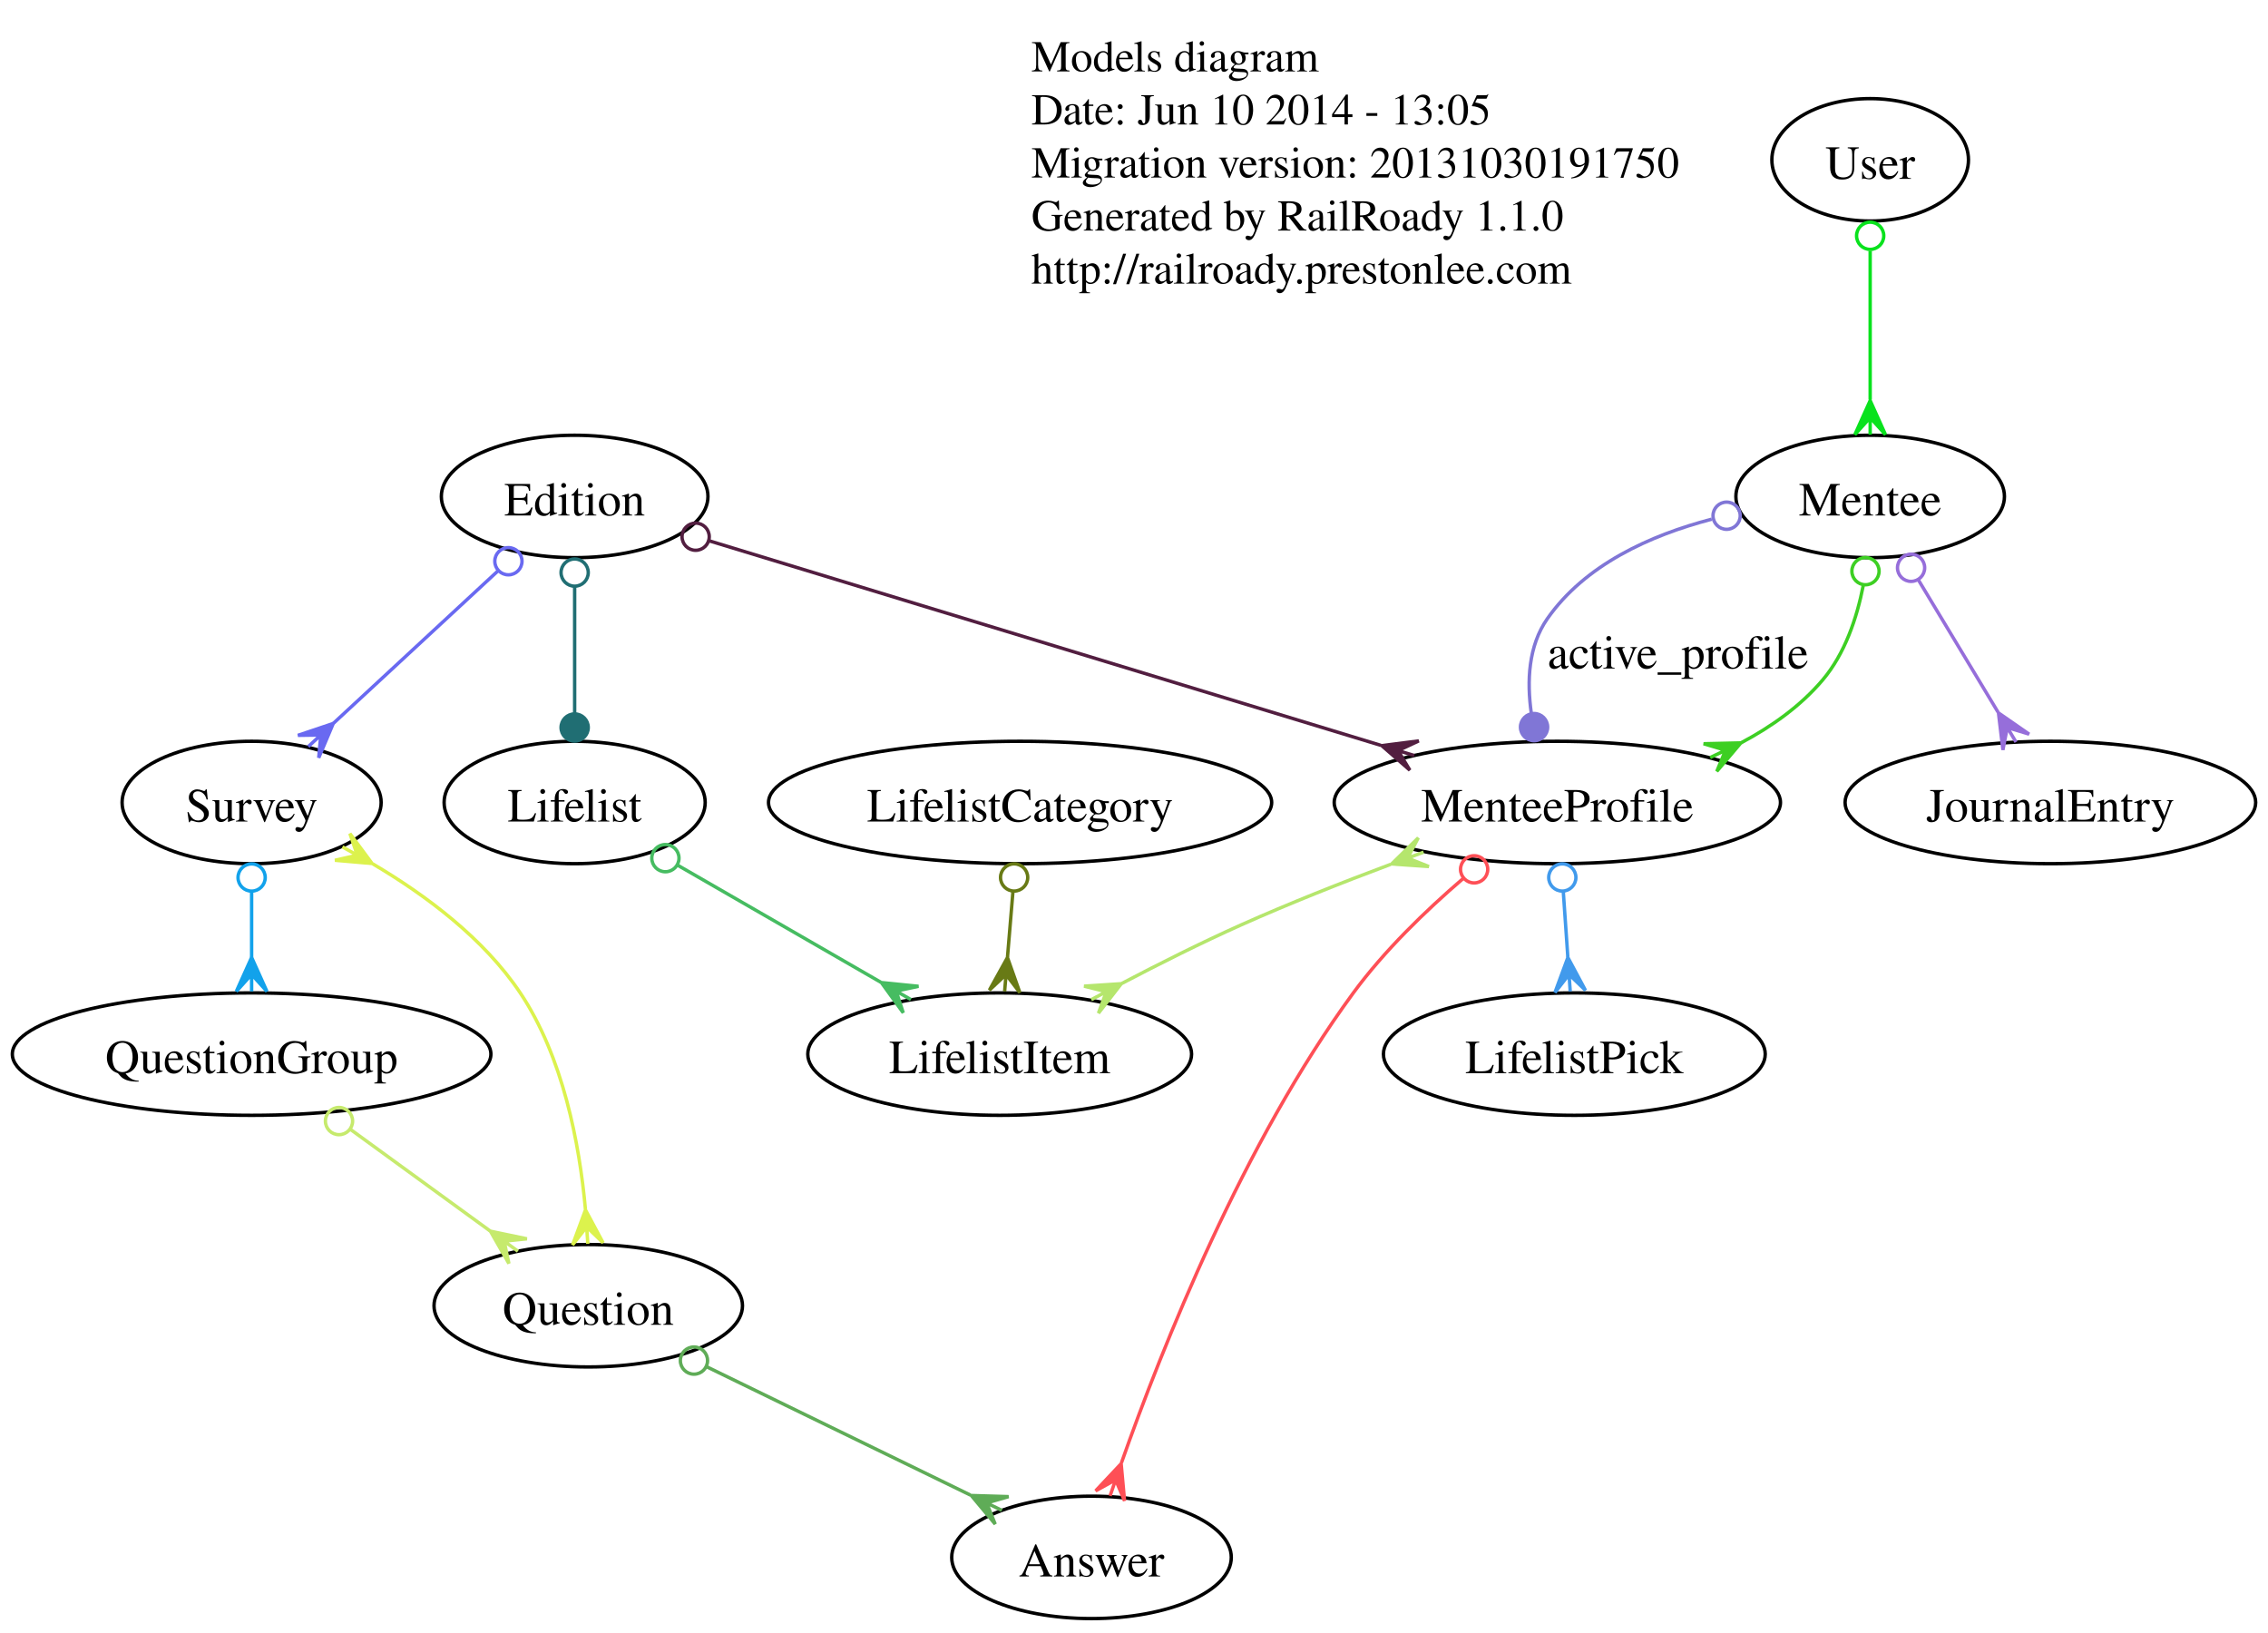
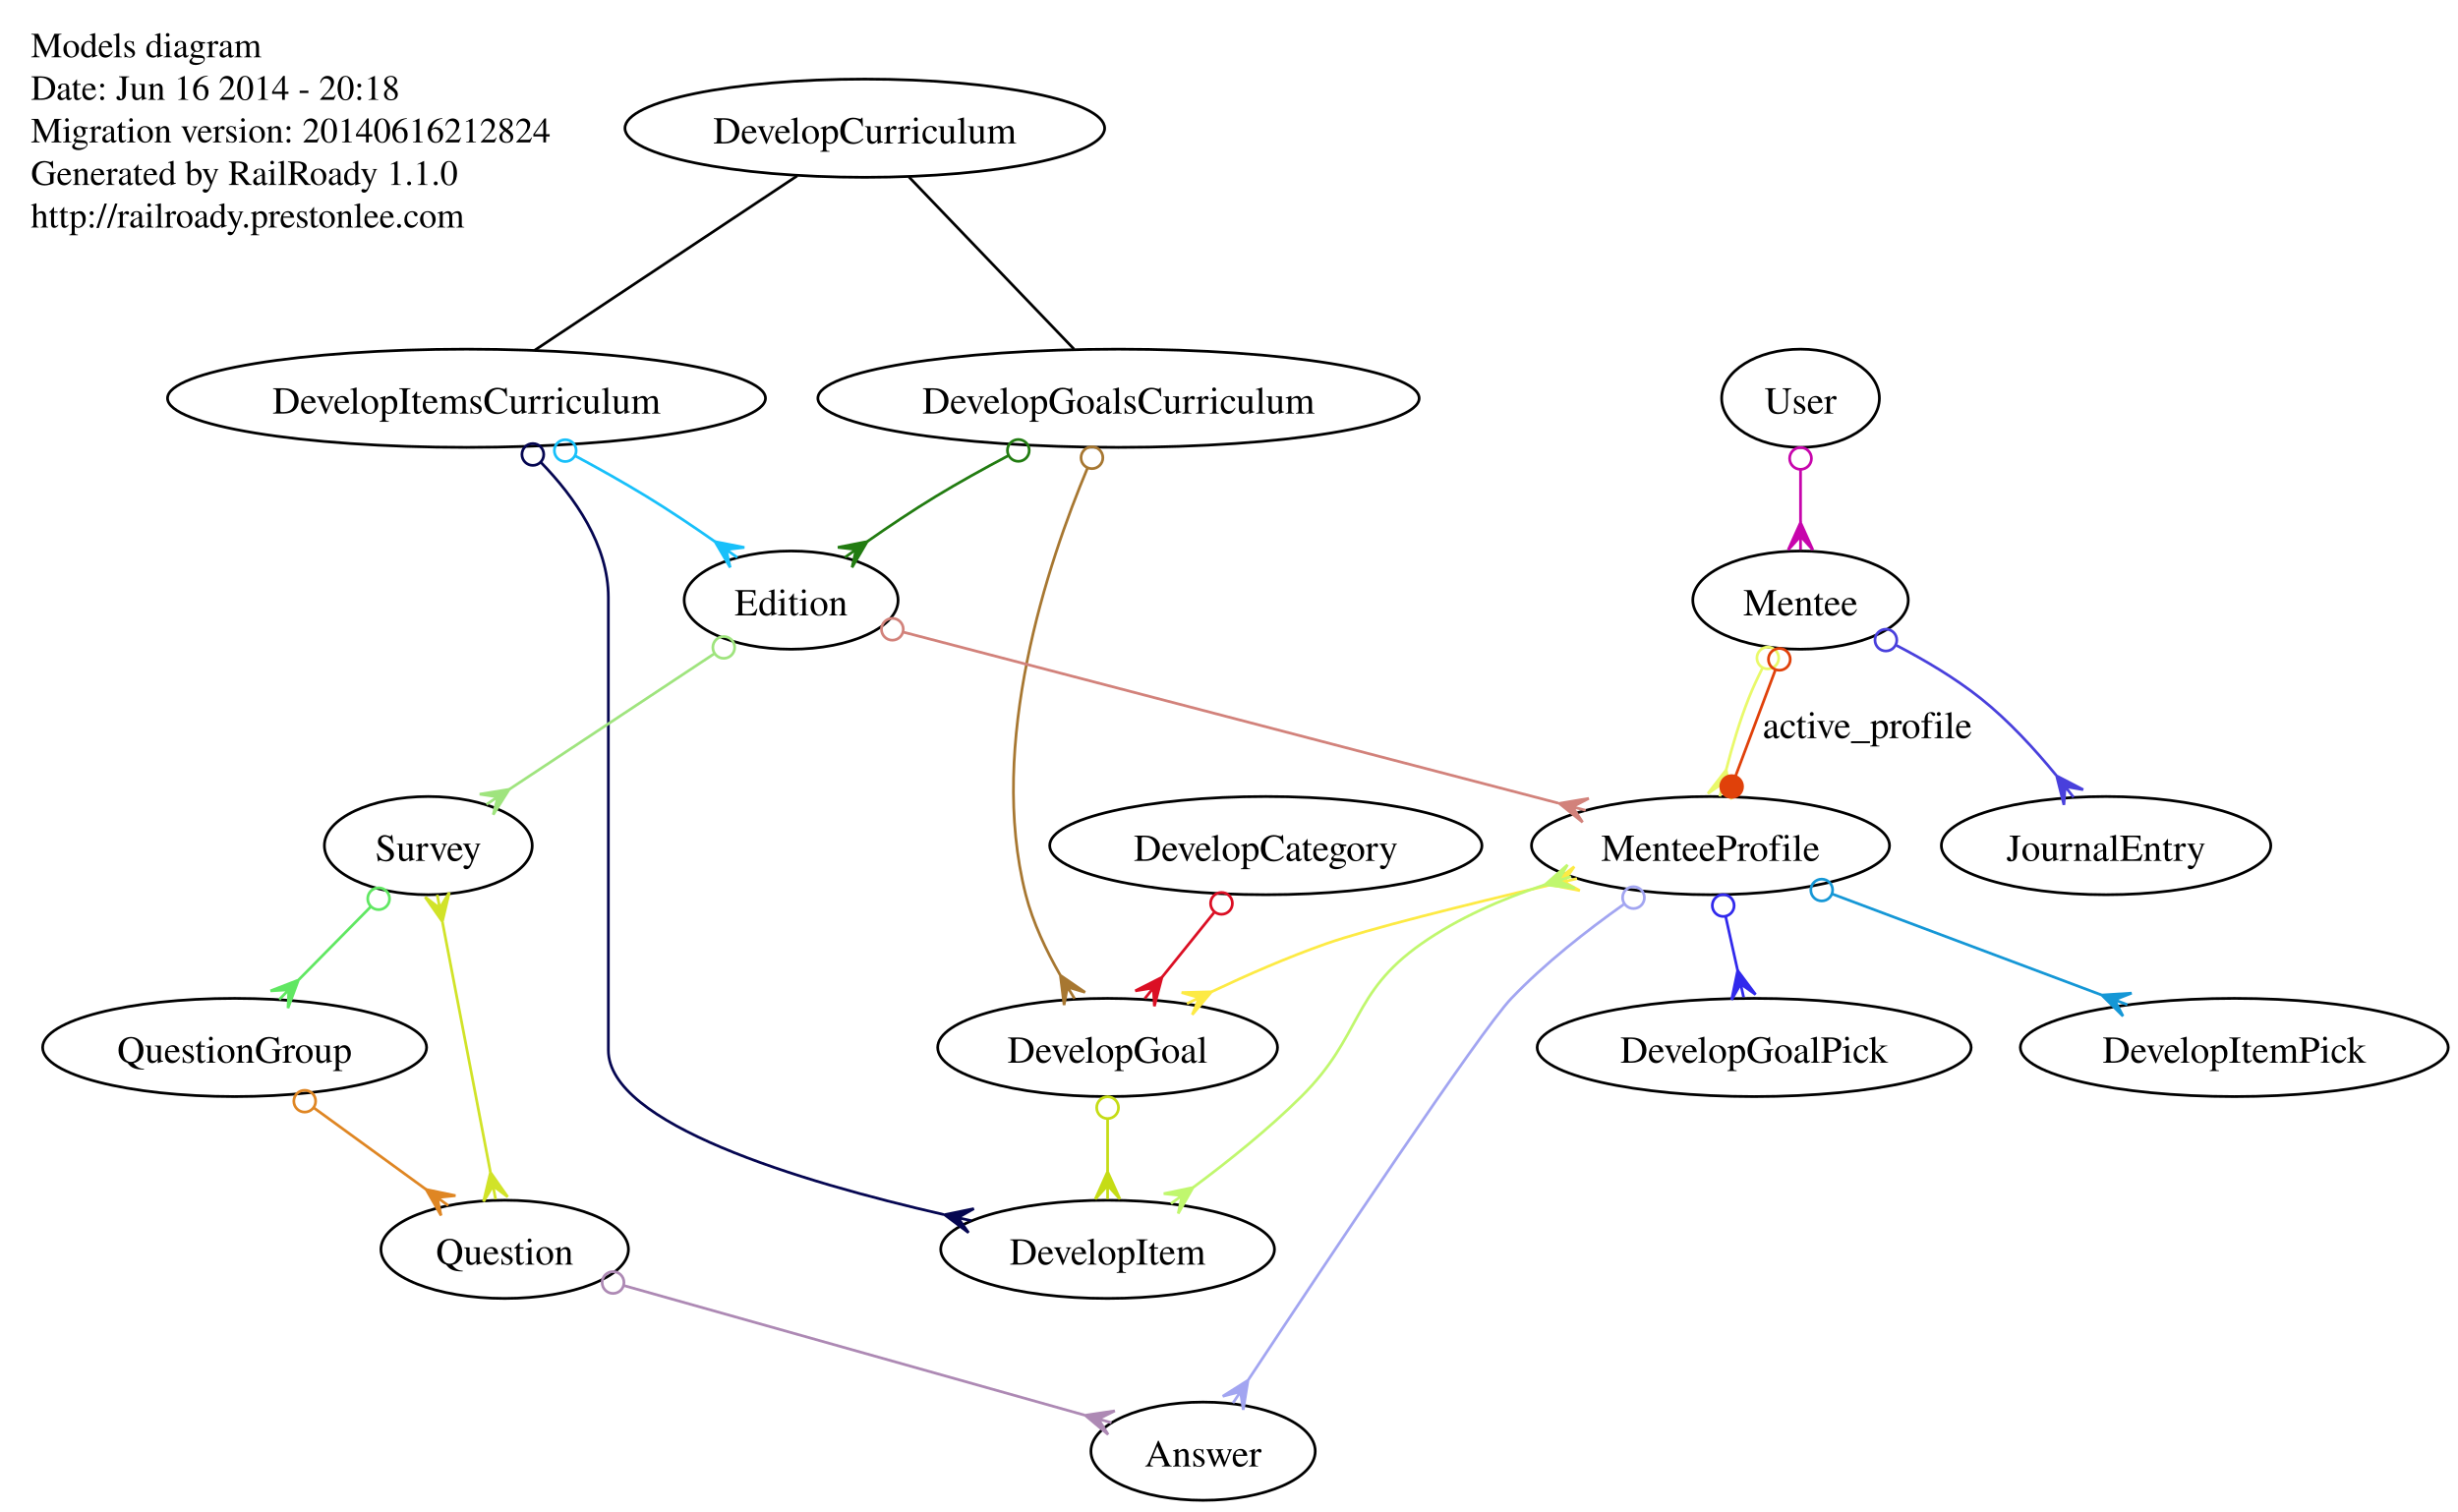
- <svg xmlns="http://www.w3.org/2000/svg" width="667pt" height="480pt" viewBox="0.00 0.00 667.00 480.00">
-   <g id="graph1" class="graph" transform="scale(1 1) rotate(0) translate(4 476)">
-     <polygon fill="white" stroke="white" points="-4,5 -4,-476 664,-476 664,5 -4,5" />
+ <svg xmlns="http://www.w3.org/2000/svg" width="901pt" height="554pt" viewBox="0.00 0.00 901.00 554.00">
+   <g id="graph1" class="graph" transform="scale(1 1) rotate(0) translate(4 550)">
+     <polygon fill="white" stroke="white" points="-4,5 -4,-550 898,-550 898,5 -4,5" />
    <g id="node1" class="node">
-       <text text-anchor="start" x="299.312" y="-455" font-family="Times,serif" font-size="13.00">Models diagram</text>
-       <text text-anchor="start" x="299.312" y="-439.4" font-family="Times,serif" font-size="13.00">Date: Jun 10 2014 - 13:05</text>
-       <text text-anchor="start" x="299.312" y="-423.8" font-family="Times,serif" font-size="13.00">Migration version: 20131030191750</text>
-       <text text-anchor="start" x="299.312" y="-408.2" font-family="Times,serif" font-size="13.00">Generated by RailRoady 1.1.0</text>
-       <text text-anchor="start" x="299.312" y="-392.6" font-family="Times,serif" font-size="13.00">http://railroady.prestonlee.com</text>
+       <text text-anchor="start" x="7.312" y="-529" font-family="Times,serif" font-size="13.00">Models diagram</text>
+       <text text-anchor="start" x="7.312" y="-513.4" font-family="Times,serif" font-size="13.00">Date: Jun 16 2014 - 20:18</text>
+       <text text-anchor="start" x="7.312" y="-497.8" font-family="Times,serif" font-size="13.00">Migration version: 20140616212824</text>
+       <text text-anchor="start" x="7.312" y="-482.2" font-family="Times,serif" font-size="13.00">Generated by RailRoady 1.1.0</text>
+       <text text-anchor="start" x="7.312" y="-466.6" font-family="Times,serif" font-size="13.00">http://railroady.prestonlee.com</text>
    </g>
    <g id="node2" class="node">
-       <ellipse fill="none" stroke="black" cx="317" cy="-18" rx="41.11" ry="18" />
-       <text text-anchor="middle" x="317" y="-12.4" font-family="Times,serif" font-size="14.00">Answer</text>
+       <ellipse fill="none" stroke="black" cx="437" cy="-18" rx="41.11" ry="18" />
+       <text text-anchor="middle" x="437" y="-12.4" font-family="Times,serif" font-size="14.00">Answer</text>
    </g>
    <g id="node3" class="node">
-       <ellipse fill="none" stroke="black" cx="165" cy="-330" rx="39.205" ry="18" />
-       <text text-anchor="middle" x="165" y="-324.4" font-family="Times,serif" font-size="14.00">Edition</text>
+       <ellipse fill="none" stroke="black" cx="460" cy="-240" rx="79.224" ry="18" />
+       <text text-anchor="middle" x="460" y="-234.4" font-family="Times,serif" font-size="14.00">DevelopCategory</text>
    </g>
    <g id="node5" class="node">
-       <ellipse fill="none" stroke="black" cx="165" cy="-240" rx="38.392" ry="18" />
-       <text text-anchor="middle" x="165" y="-234.4" font-family="Times,serif" font-size="14.00">Lifelist</text>
+       <ellipse fill="none" stroke="black" cx="402" cy="-166" rx="62.284" ry="18" />
+       <text text-anchor="middle" x="402" y="-160.4" font-family="Times,serif" font-size="14.00">DevelopGoal</text>
    </g>
    <g id="edge2" class="edge">
-       <path fill="none" stroke="#206e73" d="M165,-303.462C165,-291.712 165,-277.816 165,-266.118" />
-       <ellipse fill="none" stroke="#206e73" cx="165" cy="-307.614" rx="4" ry="4" />
-       <ellipse fill="#206e73" stroke="#206e73" cx="165" cy="-262.05" rx="4" ry="4" />
+       <path fill="none" stroke="#db0f24" d="M441.024,-215.444C434.941,-207.893 428.188,-199.509 422.032,-191.867" />
+       <ellipse fill="none" stroke="#db0f24" cx="443.745" cy="-218.822" rx="4" ry="4" />
+       <polygon fill="#db0f24" stroke="#db0f24" points="421.92,-191.728 419.151,-181.118 418.783,-187.834 415.647,-183.941 415.647,-183.941 415.647,-183.941 418.783,-187.834 412.142,-186.764 421.92,-191.728 421.92,-191.728" />
+     </g>
+     <g id="node4" class="node">
+       <ellipse fill="none" stroke="black" cx="313" cy="-503" rx="87.911" ry="18" />
+       <text text-anchor="middle" x="313" y="-497.4" font-family="Times,serif" font-size="14.00">DevelopCurriculum</text>
+     </g>
+     <g id="node7" class="node">
+       <ellipse fill="none" stroke="black" cx="406" cy="-404" rx="110.205" ry="18" />
+       <text text-anchor="middle" x="406" y="-398.4" font-family="Times,serif" font-size="14.00">DevelopGoalsCurriculum</text>
+     </g>
+     <g id="edge10" class="edge">
+       <path fill="none" stroke="black" d="M329.199,-485.104C346.165,-467.409 372.662,-439.772 389.674,-422.028" />
    </g>
    <g id="node10" class="node">
-       <ellipse fill="none" stroke="black" cx="454" cy="-240" rx="65.622" ry="18" />
-       <text text-anchor="middle" x="454" y="-234.4" font-family="Times,serif" font-size="14.00">MenteeProfile</text>
+       <ellipse fill="none" stroke="black" cx="167" cy="-404" rx="109.591" ry="18" />
+       <text text-anchor="middle" x="167" y="-398.4" font-family="Times,serif" font-size="14.00">DevelopItemsCurriculum</text>
+     </g>
+     <g id="edge16" class="edge">
+       <path fill="none" stroke="black" d="M288.233,-485.545C261.385,-467.708 218.783,-439.404 191.888,-421.535" />
+     </g>
+     <g id="node8" class="node">
+       <ellipse fill="none" stroke="black" cx="402" cy="-92" rx="61.172" ry="18" />
+       <text text-anchor="middle" x="402" y="-86.4" font-family="Times,serif" font-size="14.00">DevelopItem</text>
+     </g>
+     <g id="edge4" class="edge">
+       <path fill="none" stroke="#c5dc15" d="M402,-139.792C402,-133.58 402,-126.896 402,-120.579" />
+       <ellipse fill="none" stroke="#c5dc15" cx="402" cy="-143.937" rx="4" ry="4" />
+       <polygon fill="#c5dc15" stroke="#c5dc15" points="402,-120.441 406.5,-110.441 402,-115.441 402,-110.441 402,-110.441 402,-110.441 402,-115.441 397.5,-110.441 402,-120.441 402,-120.441" />
+     </g>
+     <g id="node6" class="node">
+       <ellipse fill="none" stroke="black" cx="639" cy="-166" rx="79.537" ry="18" />
+       <text text-anchor="middle" x="639" y="-160.4" font-family="Times,serif" font-size="14.00">DevelopGoalPick</text>
    </g>
    <g id="edge6" class="edge">
-       <path fill="none" stroke="#521e40" d="M204.449,-316.988C255.711,-301.379 345.352,-274.083 402.09,-256.806" />
-       <ellipse fill="none" stroke="#521e40" cx="200.581" cy="-318.166" rx="4" ry="4" />
-       <polygon fill="#521e40" stroke="#521e40" points="402.373,-256.721 413.25,-258.112 407.156,-255.264 411.939,-253.808 411.939,-253.808 411.939,-253.808 407.156,-255.264 410.628,-249.503 402.373,-256.721 402.373,-256.721" />
+       <path fill="none" stroke="#a77731" d="M394.661,-378.484C379.992,-343.482 357.898,-277.303 372,-222 374.593,-211.831 379.493,-201.515 384.592,-192.607" />
+       <ellipse fill="none" stroke="#a77731" cx="396.261" cy="-382.198" rx="4" ry="4" />
+       <polygon fill="#a77731" stroke="#a77731" points="384.693,-192.441 393.735,-186.237 387.292,-188.17 389.891,-183.898 389.891,-183.898 389.891,-183.898 387.292,-188.17 386.046,-181.559 384.693,-192.441 384.693,-192.441" />
+     </g>
+     <g id="node11" class="node">
+       <ellipse fill="none" stroke="black" cx="286" cy="-330" rx="39.205" ry="18" />
+       <text text-anchor="middle" x="286" y="-324.4" font-family="Times,serif" font-size="14.00">Edition</text>
+     </g>
+     <g id="edge8" class="edge">
+       <path fill="none" stroke="#227c11" d="M365.501,-382.91C356.649,-378.225 347.414,-373.106 339,-368 330.687,-362.955 321.928,-357.086 313.979,-351.529" />
+       <ellipse fill="none" stroke="#227c11" cx="369.276" cy="-384.881" rx="4" ry="4" />
+       <polygon fill="#227c11" stroke="#227c11" points="313.886,-351.462 308.335,-342.005 309.808,-348.569 305.73,-345.675 305.73,-345.675 305.73,-345.675 309.808,-348.569 303.126,-349.345 313.886,-351.462 313.886,-351.462" />
+     </g>
+     <g id="node9" class="node">
+       <ellipse fill="none" stroke="black" cx="815" cy="-166" rx="78.424" ry="18" />
+       <text text-anchor="middle" x="815" y="-160.4" font-family="Times,serif" font-size="14.00">DevelopItemPick</text>
+     </g>
+     <g id="edge12" class="edge">
+       <path fill="none" stroke="#050651" d="M194.216,-380.566C206.798,-367.612 219,-350.121 219,-331 219,-331 219,-331 219,-165 219,-138.058 288.557,-116.969 341.905,-104.758" />
+       <ellipse fill="none" stroke="#050651" cx="191.314" cy="-383.395" rx="4" ry="4" />
+       <polygon fill="#050651" stroke="#050651" points="342.234,-104.684 352.974,-106.9 347.114,-103.596 351.994,-102.508 351.994,-102.508 351.994,-102.508 347.114,-103.596 351.015,-98.116 342.234,-104.684 342.234,-104.684" />
+     </g>
+     <g id="edge14" class="edge">
+       <path fill="none" stroke="#18c0fa" d="M206.877,-382.859C215.598,-378.176 224.7,-373.072 233,-368 241.298,-362.929 250.051,-357.052 258,-351.495" />
+       <ellipse fill="none" stroke="#18c0fa" cx="203.201" cy="-384.808" rx="4" ry="4" />
+       <polygon fill="#18c0fa" stroke="#18c0fa" points="258.094,-351.429 268.854,-349.315 262.172,-348.537 266.251,-345.644 266.251,-345.644 266.251,-345.644 262.172,-348.537 263.648,-341.974 258.094,-351.429 258.094,-351.429" />
+     </g>
+     <g id="node14" class="node">
+       <ellipse fill="none" stroke="black" cx="623" cy="-240" rx="65.622" ry="18" />
+       <text text-anchor="middle" x="623" y="-234.4" font-family="Times,serif" font-size="14.00">MenteeProfile</text>
+     </g>
+     <g id="edge20" class="edge">
+       <path fill="none" stroke="#d2827b" d="M327.027,-318.287C387.202,-302.573 499.565,-273.232 567.198,-255.571" />
+       <ellipse fill="none" stroke="#d2827b" cx="323.105" cy="-319.311" rx="4" ry="4" />
+       <polygon fill="#d2827b" stroke="#d2827b" points="567.572,-255.474 578.384,-257.301 572.41,-254.211 577.247,-252.947 577.247,-252.947 577.247,-252.947 572.41,-254.211 576.11,-248.593 567.572,-255.474 567.572,-255.474" />
+     </g>
+     <g id="node17" class="node">
+       <ellipse fill="none" stroke="black" cx="153" cy="-240" rx="38.093" ry="18" />
+       <text text-anchor="middle" x="153" y="-234.4" font-family="Times,serif" font-size="14.00">Survey</text>
+     </g>
+     <g id="edge18" class="edge">
+       <path fill="none" stroke="#9fe47e" d="M257.901,-310.408C235.86,-295.825 205.257,-275.576 182.792,-260.712" />
+       <ellipse fill="none" stroke="#9fe47e" cx="261.295" cy="-312.654" rx="4" ry="4" />
+       <polygon fill="#9fe47e" stroke="#9fe47e" points="182.655,-260.622 176.799,-251.351 178.486,-257.863 174.316,-255.104 174.316,-255.104 174.316,-255.104 178.486,-257.863 171.833,-258.857 182.655,-260.622 182.655,-260.622" />
+     </g>
+     <g id="node12" class="node">
+       <ellipse fill="none" stroke="black" cx="768" cy="-240" rx="60.38" ry="18" />
+       <text text-anchor="middle" x="768" y="-234.4" font-family="Times,serif" font-size="14.00">JournalEntry</text>
    </g>
    <g id="node13" class="node">
-       <ellipse fill="none" stroke="black" cx="70" cy="-240" rx="38.093" ry="18" />
-       <text text-anchor="middle" x="70" y="-234.4" font-family="Times,serif" font-size="14.00">Survey</text>
-     </g>
-     <g id="edge4" class="edge">
-       <path fill="none" stroke="#6969f1" d="M142.442,-308.104C127.859,-294.596 108.898,-277.032 94.032,-263.262" />
-       <ellipse fill="none" stroke="#6969f1" cx="145.518" cy="-310.953" rx="4" ry="4" />
-       <polygon fill="#6969f1" stroke="#6969f1" points="94.013,-263.244 89.735,-253.147 90.345,-259.846 86.677,-256.448 86.677,-256.448 86.677,-256.448 90.345,-259.846 83.619,-259.749 94.013,-263.244 94.013,-263.244" />
-     </g>
-     <g id="node4" class="node">
-       <ellipse fill="none" stroke="black" cx="599" cy="-240" rx="60.38" ry="18" />
-       <text text-anchor="middle" x="599" y="-234.4" font-family="Times,serif" font-size="14.00">JournalEntry</text>
-     </g>
-     <g id="node7" class="node">
-       <ellipse fill="none" stroke="black" cx="290" cy="-166" rx="56.436" ry="18" />
-       <text text-anchor="middle" x="290" y="-160.4" font-family="Times,serif" font-size="14.00">LifelistItem</text>
-     </g>
-     <g id="edge8" class="edge">
-       <path fill="none" stroke="#46bc61" d="M195.333,-221.528C213.348,-211.151 236.265,-197.951 255.038,-187.138" />
-       <ellipse fill="none" stroke="#46bc61" cx="191.685" cy="-223.63" rx="4" ry="4" />
-       <polygon fill="#46bc61" stroke="#46bc61" points="255.216,-187.036 266.128,-185.944 259.549,-184.54 263.882,-182.044 263.882,-182.044 263.882,-182.044 259.549,-184.54 261.635,-178.145 255.216,-187.036 255.216,-187.036" />
-     </g>
-     <g id="node6" class="node">
-       <ellipse fill="none" stroke="black" cx="296" cy="-240" rx="73.989" ry="18" />
-       <text text-anchor="middle" x="296" y="-234.4" font-family="Times,serif" font-size="14.00">LifelistCategory</text>
-     </g>
-     <g id="edge10" class="edge">
-       <path fill="none" stroke="#687a15" d="M293.899,-213.792C293.382,-207.58 292.825,-200.896 292.298,-194.579" />
-       <ellipse fill="none" stroke="#687a15" cx="294.246" cy="-217.951" rx="4" ry="4" />
-       <polygon fill="#687a15" stroke="#687a15" points="292.284,-194.406 295.938,-184.067 291.869,-189.423 291.453,-184.441 291.453,-184.441 291.453,-184.441 291.869,-189.423 286.969,-184.814 292.284,-194.406 292.284,-194.406" />
-     </g>
-     <g id="node8" class="node">
-       <ellipse fill="none" stroke="black" cx="459" cy="-166" rx="56.144" ry="18" />
-       <text text-anchor="middle" x="459" y="-160.4" font-family="Times,serif" font-size="14.00">LifelistPick</text>
-     </g>
-     <g id="node9" class="node">
-       <ellipse fill="none" stroke="black" cx="546" cy="-330" rx="39.49" ry="18" />
-       <text text-anchor="middle" x="546" y="-324.4" font-family="Times,serif" font-size="14.00">Mentee</text>
-     </g>
-     <g id="edge12" class="edge">
-       <path fill="none" stroke="#966eda" d="M560.19,-305.438C567.406,-293.457 576.188,-278.877 583.571,-266.618" />
-       <ellipse fill="none" stroke="#966eda" cx="558.033" cy="-309.021" rx="4" ry="4" />
-       <polygon fill="#966eda" stroke="#966eda" points="583.736,-266.343 592.75,-260.099 586.316,-262.06 588.896,-257.777 588.896,-257.777 588.896,-257.777 586.316,-262.06 585.041,-255.455 583.736,-266.343 583.736,-266.343" />
-     </g>
-     <g id="edge14" class="edge">
-       <path fill="none" stroke="#3dcf23" d="M543.975,-303.856C542.098,-294.245 538.572,-283.745 532,-276 525.518,-268.361 517.031,-262.317 508.048,-257.558" />
-       <ellipse fill="none" stroke="#3dcf23" cx="544.622" cy="-308.029" rx="4" ry="4" />
-       <polygon fill="#3dcf23" stroke="#3dcf23" points="507.979,-257.525 500.894,-249.155 503.467,-255.37 498.955,-253.216 498.955,-253.216 498.955,-253.216 503.467,-255.37 497.016,-257.277 507.979,-257.525 507.979,-257.525" />
-     </g>
-     <g id="edge16" class="edge">
-       <path fill="none" stroke="#8076d6" d="M499.416,-323.322C481.218,-318.569 462.096,-309.875 451.027,-294 445.483,-286.048 444.997,-275.683 446.348,-266.23" />
-       <ellipse fill="none" stroke="#8076d6" cx="503.784" cy="-324.336" rx="4" ry="4" />
-       <ellipse fill="#8076d6" stroke="#8076d6" cx="447.152" cy="-262.166" rx="4" ry="4" />
-       <text text-anchor="middle" x="489.486" y="-279.4" font-family="Times,serif" font-size="14.00">active_profile</text>
+       <ellipse fill="none" stroke="black" cx="656" cy="-330" rx="39.49" ry="18" />
+       <text text-anchor="middle" x="656" y="-324.4" font-family="Times,serif" font-size="14.00">Mentee</text>
    </g>
    <g id="edge22" class="edge">
-       <path fill="none" stroke="#fe4f56" d="M426.28,-217.623C415.264,-208.164 403.081,-196.384 394,-184 361.642,-139.875 337.839,-79.986 325.816,-45.824" />
-       <ellipse fill="none" stroke="#fe4f56" cx="429.53" cy="-220.343" rx="4" ry="4" />
-       <polygon fill="#fe4f56" stroke="#fe4f56" points="325.721,-45.549 326.721,-34.629 324.093,-40.821 322.466,-36.093 322.466,-36.093 322.466,-36.093 324.093,-40.821 318.211,-37.558 325.721,-45.549 325.721,-45.549" />
-     </g>
-     <g id="edge20" class="edge">
-       <path fill="none" stroke="#b5e66d" d="M404.982,-221.813C390.661,-216.453 375.077,-210.29 361,-204 349.4,-198.817 337.032,-192.618 325.923,-186.79" />
-       <polygon fill="#b5e66d" stroke="#b5e66d" points="405.281,-221.923 413.104,-229.608 409.972,-223.655 414.662,-225.386 414.662,-225.386 414.662,-225.386 409.972,-223.655 416.221,-221.165 405.281,-221.923 405.281,-221.923" />
-       <polygon fill="#b5e66d" stroke="#b5e66d" points="325.763,-186.705 319.045,-178.038 321.348,-184.358 316.933,-182.012 316.933,-182.012 316.933,-182.012 321.348,-184.358 314.821,-185.985 325.763,-186.705 325.763,-186.705" />
-     </g>
-     <g id="edge18" class="edge">
-       <path fill="none" stroke="#419aec" d="M455.751,-213.792C456.182,-207.58 456.646,-200.896 457.085,-194.579" />
-       <ellipse fill="none" stroke="#419aec" cx="455.462" cy="-217.947" rx="4" ry="4" />
-       <polygon fill="#419aec" stroke="#419aec" points="457.096,-194.417 462.278,-184.752 457.442,-189.429 457.789,-184.441 457.789,-184.441 457.789,-184.441 457.442,-189.429 453.3,-184.129 457.096,-194.417 457.096,-194.417" />
-     </g>
-     <g id="node11" class="node">
-       <ellipse fill="none" stroke="black" cx="169" cy="-92" rx="45.36" ry="18" />
-       <text text-anchor="middle" x="169" y="-86.4" font-family="Times,serif" font-size="14.00">Question</text>
+       <path fill="none" stroke="#4940dc" d="M691.147,-313.408C701.574,-307.997 712.688,-301.405 722,-294 732.179,-285.906 741.866,-275.349 749.702,-265.788" />
+       <ellipse fill="none" stroke="#4940dc" cx="687.287" cy="-315.343" rx="4" ry="4" />
+       <polygon fill="#4940dc" stroke="#4940dc" points="749.873,-265.573 759.607,-260.523 752.975,-261.652 756.078,-257.731 756.078,-257.731 756.078,-257.731 752.975,-261.652 752.549,-254.938 749.873,-265.573 749.873,-265.573" />
    </g>
    <g id="edge24" class="edge">
-       <path fill="none" stroke="#5fac57" d="M203.719,-74.11C227.084,-62.743 257.806,-47.797 281.361,-36.338" />
-       <ellipse fill="none" stroke="#5fac57" cx="200.088" cy="-75.876" rx="4" ry="4" />
-       <polygon fill="#5fac57" stroke="#5fac57" points="281.659,-36.193 292.62,-35.865 286.155,-34.006 290.651,-31.818 290.651,-31.818 290.651,-31.818 286.155,-34.006 288.683,-27.772 281.659,-36.193 281.659,-36.193" />
-     </g>
-     <g id="node12" class="node">
-       <ellipse fill="none" stroke="black" cx="70" cy="-166" rx="70.372" ry="18" />
-       <text text-anchor="middle" x="70" y="-160.4" font-family="Times,serif" font-size="14.00">QuestionGroup</text>
+       <path fill="none" stroke="#e9f96a" d="M642.042,-305.073C640.202,-301.43 638.454,-297.663 637,-294 633.706,-285.699 630.945,-276.361 628.77,-267.863" />
+       <ellipse fill="none" stroke="#e9f96a" cx="644.005" cy="-308.771" rx="4" ry="4" />
+       <polygon fill="#e9f96a" stroke="#e9f96a" points="628.746,-267.763 630.786,-256.989 627.578,-262.901 626.41,-258.04 626.41,-258.04 626.41,-258.04 627.578,-262.901 622.035,-259.091 628.746,-267.763 628.746,-267.763" />
    </g>
    <g id="edge26" class="edge">
-       <path fill="none" stroke="#c6ea6d" d="M99.01,-143.902C111.982,-134.468 127.233,-123.376 140.182,-113.958" />
-       <ellipse fill="none" stroke="#c6ea6d" cx="95.7" cy="-146.309" rx="4" ry="4" />
-       <polygon fill="#c6ea6d" stroke="#c6ea6d" points="140.225,-113.927 150.959,-111.685 144.269,-110.986 148.312,-108.046 148.312,-108.046 148.312,-108.046 144.269,-110.986 145.665,-104.406 140.225,-113.927 140.225,-113.927" />
+       <path fill="none" stroke="#e0410a" d="M646.716,-304.244C642.167,-292.111 636.705,-277.546 632.17,-265.454" />
+       <ellipse fill="none" stroke="#e0410a" cx="648.233" cy="-308.287" rx="4" ry="4" />
+       <ellipse fill="#e0410a" stroke="#e0410a" cx="630.748" cy="-261.661" rx="4" ry="4" />
+       <text text-anchor="middle" x="680.486" y="-279.4" font-family="Times,serif" font-size="14.00">active_profile</text>
+     </g>
+     <g id="edge36" class="edge">
+       <path fill="none" stroke="#a2a5f1" d="M591.186,-218.451C577.664,-208.885 562.231,-196.797 550,-184 538.634,-172.108 482.166,-87.394 453.604,-44.197" />
+       <ellipse fill="none" stroke="#a2a5f1" cx="594.769" cy="-220.936" rx="4" ry="4" />
+       <polygon fill="#a2a5f1" stroke="#a2a5f1" points="453.471,-43.995 451.714,-33.17 450.715,-39.822 447.959,-35.65 447.959,-35.65 447.959,-35.65 450.715,-39.822 444.204,-38.13 453.471,-43.995 453.471,-43.995" />
    </g>
    <g id="edge30" class="edge">
-       <path fill="none" stroke="#dcf24d" d="M105.628,-221.949C121.182,-212.776 138.282,-200.025 149,-184 161.612,-165.142 166.408,-139.633 168.166,-120.421" />
-       <polygon fill="#dcf24d" stroke="#dcf24d" points="105.437,-222.056 94.513,-223.007 101.073,-224.495 96.709,-226.935 96.709,-226.935 96.709,-226.935 101.073,-224.495 98.904,-230.863 105.437,-222.056 105.437,-222.056" />
-       <polygon fill="#dcf24d" stroke="#dcf24d" points="168.183,-120.183 173.363,-110.518 168.529,-115.195 168.874,-110.207 168.874,-110.207 168.874,-110.207 168.529,-115.195 164.385,-109.896 168.183,-120.183 168.183,-120.183" />
+       <path fill="none" stroke="#fdea44" d="M564.018,-225.541C532.551,-218.125 497.243,-209.362 482,-204 468.061,-199.097 453.255,-192.628 440.22,-186.473" />
+       <polygon fill="#fdea44" stroke="#fdea44" points="564.334,-225.614 573.044,-232.276 569.202,-226.755 574.07,-227.895 574.07,-227.895 574.07,-227.895 569.202,-226.755 575.096,-223.513 564.334,-225.614 564.334,-225.614" />
+       <polygon fill="#fdea44" stroke="#fdea44" points="440.089,-186.41 433.03,-178.018 435.584,-184.241 431.079,-182.073 431.079,-182.073 431.079,-182.073 435.584,-184.241 429.127,-186.128 440.089,-186.41 440.089,-186.41" />
    </g>
    <g id="edge28" class="edge">
-       <path fill="none" stroke="#12a2eb" d="M70,-213.792C70,-207.58 70,-200.896 70,-194.579" />
-       <ellipse fill="none" stroke="#12a2eb" cx="70" cy="-217.937" rx="4" ry="4" />
-       <polygon fill="#12a2eb" stroke="#12a2eb" points="70,-194.441 74.5,-184.441 70,-189.441 70,-184.441 70,-184.441 70,-184.441 70,-189.441 65.5,-184.441 70,-194.441 70,-194.441" />
+       <path fill="none" stroke="#3129ec" d="M628.536,-214.086C629.961,-207.674 631.502,-200.742 632.951,-194.219" />
+       <ellipse fill="none" stroke="#3129ec" cx="627.66" cy="-218.032" rx="4" ry="4" />
+       <polygon fill="#3129ec" stroke="#3129ec" points="632.955,-194.203 639.517,-185.417 634.04,-189.322 635.124,-184.441 635.124,-184.441 635.124,-184.441 634.04,-189.322 630.731,-183.464 632.955,-194.203 632.955,-194.203" />
    </g>
-     <g id="node14" class="node">
-       <ellipse fill="none" stroke="black" cx="546" cy="-429" rx="28.909" ry="18" />
-       <text text-anchor="middle" x="546" y="-423.4" font-family="Times,serif" font-size="14.00">User</text>
+     <g id="edge34" class="edge">
+       <path fill="none" stroke="#c0f76e" d="M562.282,-225.657C546.656,-220.48 530.466,-213.449 517,-204 491.09,-185.819 495.459,-170.305 473,-148 460.93,-136.013 446.252,-124.253 433.382,-114.705" />
+       <polygon fill="#c0f76e" stroke="#c0f76e" points="562.36,-225.681 570.576,-232.944 567.135,-227.164 571.91,-228.647 571.91,-228.647 571.91,-228.647 567.135,-227.164 573.245,-224.349 562.36,-225.681 562.36,-225.681" />
+       <polygon fill="#c0f76e" stroke="#c0f76e" points="433.315,-114.656 427.88,-105.131 429.273,-111.712 425.231,-108.769 425.231,-108.769 425.231,-108.769 429.273,-111.712 422.582,-112.407 433.315,-114.656 433.315,-114.656" />
    </g>
    <g id="edge32" class="edge">
-       <path fill="none" stroke="#09e21d" d="M546,-402.227C546,-388.741 546,-372.227 546,-358.496" />
-       <ellipse fill="none" stroke="#09e21d" cx="546" cy="-406.658" rx="4" ry="4" />
-       <polygon fill="#09e21d" stroke="#09e21d" points="546,-358.192 550.5,-348.191 546,-353.192 546,-348.192 546,-348.192 546,-348.192 546,-353.192 541.5,-348.192 546,-358.192 546,-358.192" />
+       <path fill="none" stroke="#1597d6" d="M667.662,-222.252C697.197,-211.176 735.918,-196.656 766.252,-185.28" />
+       <ellipse fill="none" stroke="#1597d6" cx="663.765" cy="-223.713" rx="4" ry="4" />
+       <polygon fill="#1597d6" stroke="#1597d6" points="766.421,-185.217 777.364,-185.919 771.102,-183.462 775.784,-181.706 775.784,-181.706 775.784,-181.706 771.102,-183.462 774.204,-177.492 766.421,-185.217 766.421,-185.217" />
+     </g>
+     <g id="node15" class="node">
+       <ellipse fill="none" stroke="black" cx="181" cy="-92" rx="45.36" ry="18" />
+       <text text-anchor="middle" x="181" y="-86.4" font-family="Times,serif" font-size="14.00">Question</text>
+     </g>
+     <g id="edge38" class="edge">
+       <path fill="none" stroke="#ad89b4" d="M224.705,-78.708C271.85,-65.449 346.465,-44.463 393.522,-31.228" />
+       <ellipse fill="none" stroke="#ad89b4" cx="220.716" cy="-79.83" rx="4" ry="4" />
+       <polygon fill="#ad89b4" stroke="#ad89b4" points="393.787,-31.154 404.632,-32.778 398.6,-29.8 403.413,-28.446 403.413,-28.446 403.413,-28.446 398.6,-29.8 402.195,-24.114 393.787,-31.154 393.787,-31.154" />
+     </g>
+     <g id="node16" class="node">
+       <ellipse fill="none" stroke="black" cx="82" cy="-166" rx="70.372" ry="18" />
+       <text text-anchor="middle" x="82" y="-160.4" font-family="Times,serif" font-size="14.00">QuestionGroup</text>
+     </g>
+     <g id="edge40" class="edge">
+       <path fill="none" stroke="#df8623" d="M111.01,-143.902C123.982,-134.468 139.233,-123.376 152.182,-113.958" />
+       <ellipse fill="none" stroke="#df8623" cx="107.7" cy="-146.309" rx="4" ry="4" />
+       <polygon fill="#df8623" stroke="#df8623" points="152.225,-113.927 162.959,-111.685 156.269,-110.986 160.312,-108.046 160.312,-108.046 160.312,-108.046 156.269,-110.986 157.665,-104.406 152.225,-113.927 152.225,-113.927" />
+     </g>
+     <g id="edge44" class="edge">
+       <path fill="none" stroke="#d1e328" d="M158.203,-211.872C163.206,-185.785 170.729,-146.557 175.748,-120.384" />
+       <polygon fill="#d1e328" stroke="#d1e328" points="158.15,-212.145 151.847,-221.119 157.209,-217.056 156.267,-221.966 156.267,-221.966 156.267,-221.966 157.209,-217.056 160.686,-222.814 158.15,-212.145 158.15,-212.145" />
+       <polygon fill="#d1e328" stroke="#d1e328" points="175.784,-120.199 182.087,-111.225 176.725,-115.288 177.667,-110.378 177.667,-110.378 177.667,-110.378 176.725,-115.288 173.248,-109.53 175.784,-120.199 175.784,-120.199" />
+     </g>
+     <g id="edge42" class="edge">
+       <path fill="none" stroke="#60e762" d="M131.885,-217.587C123.59,-209.176 114.034,-199.486 105.52,-190.851" />
+       <ellipse fill="none" stroke="#60e762" cx="134.785" cy="-220.529" rx="4" ry="4" />
+       <polygon fill="#60e762" stroke="#60e762" points="105.386,-190.715 101.568,-180.435 101.875,-187.155 98.364,-183.595 98.364,-183.595 98.364,-183.595 101.875,-187.155 95.16,-186.754 105.386,-190.715 105.386,-190.715" />
+     </g>
+     <g id="node18" class="node">
+       <ellipse fill="none" stroke="black" cx="656" cy="-404" rx="28.909" ry="18" />
+       <text text-anchor="middle" x="656" y="-398.4" font-family="Times,serif" font-size="14.00">User</text>
+     </g>
+     <g id="edge46" class="edge">
+       <path fill="none" stroke="#c705ac" d="M656,-377.792C656,-371.58 656,-364.896 656,-358.579" />
+       <ellipse fill="none" stroke="#c705ac" cx="656" cy="-381.937" rx="4" ry="4" />
+       <polygon fill="#c705ac" stroke="#c705ac" points="656,-358.441 660.5,-348.441 656,-353.441 656,-348.441 656,-348.441 656,-348.441 656,-353.441 651.5,-348.441 656,-358.441 656,-358.441" />
    </g>
  </g>
</svg>
